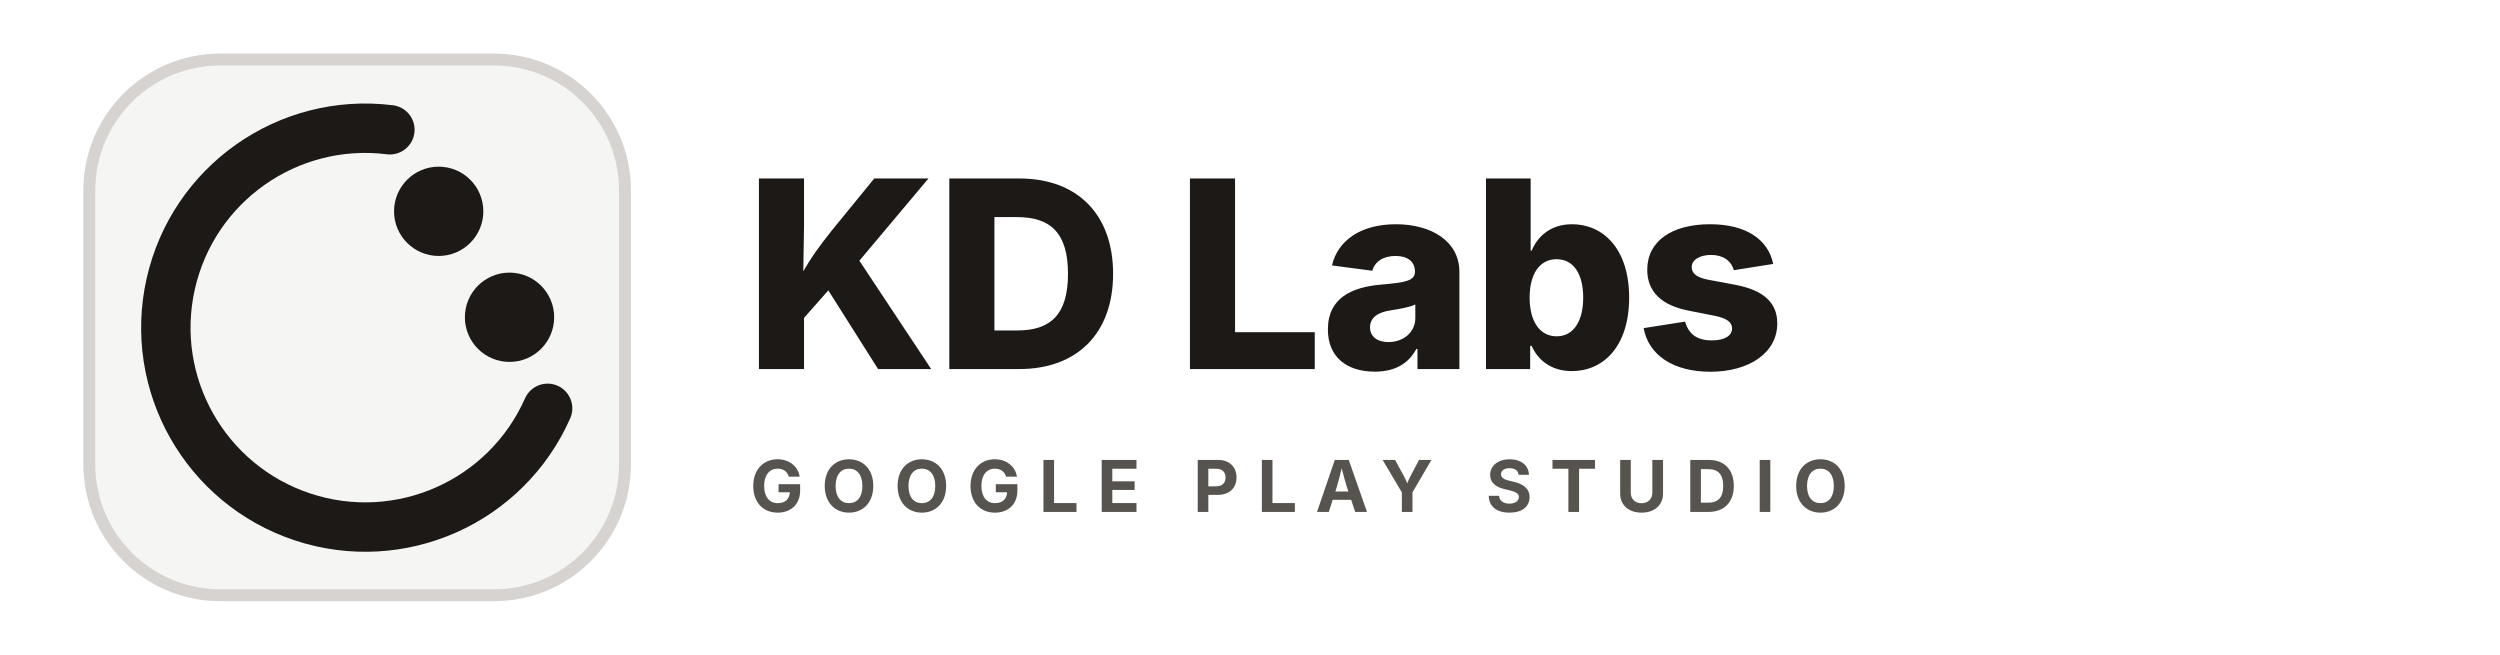
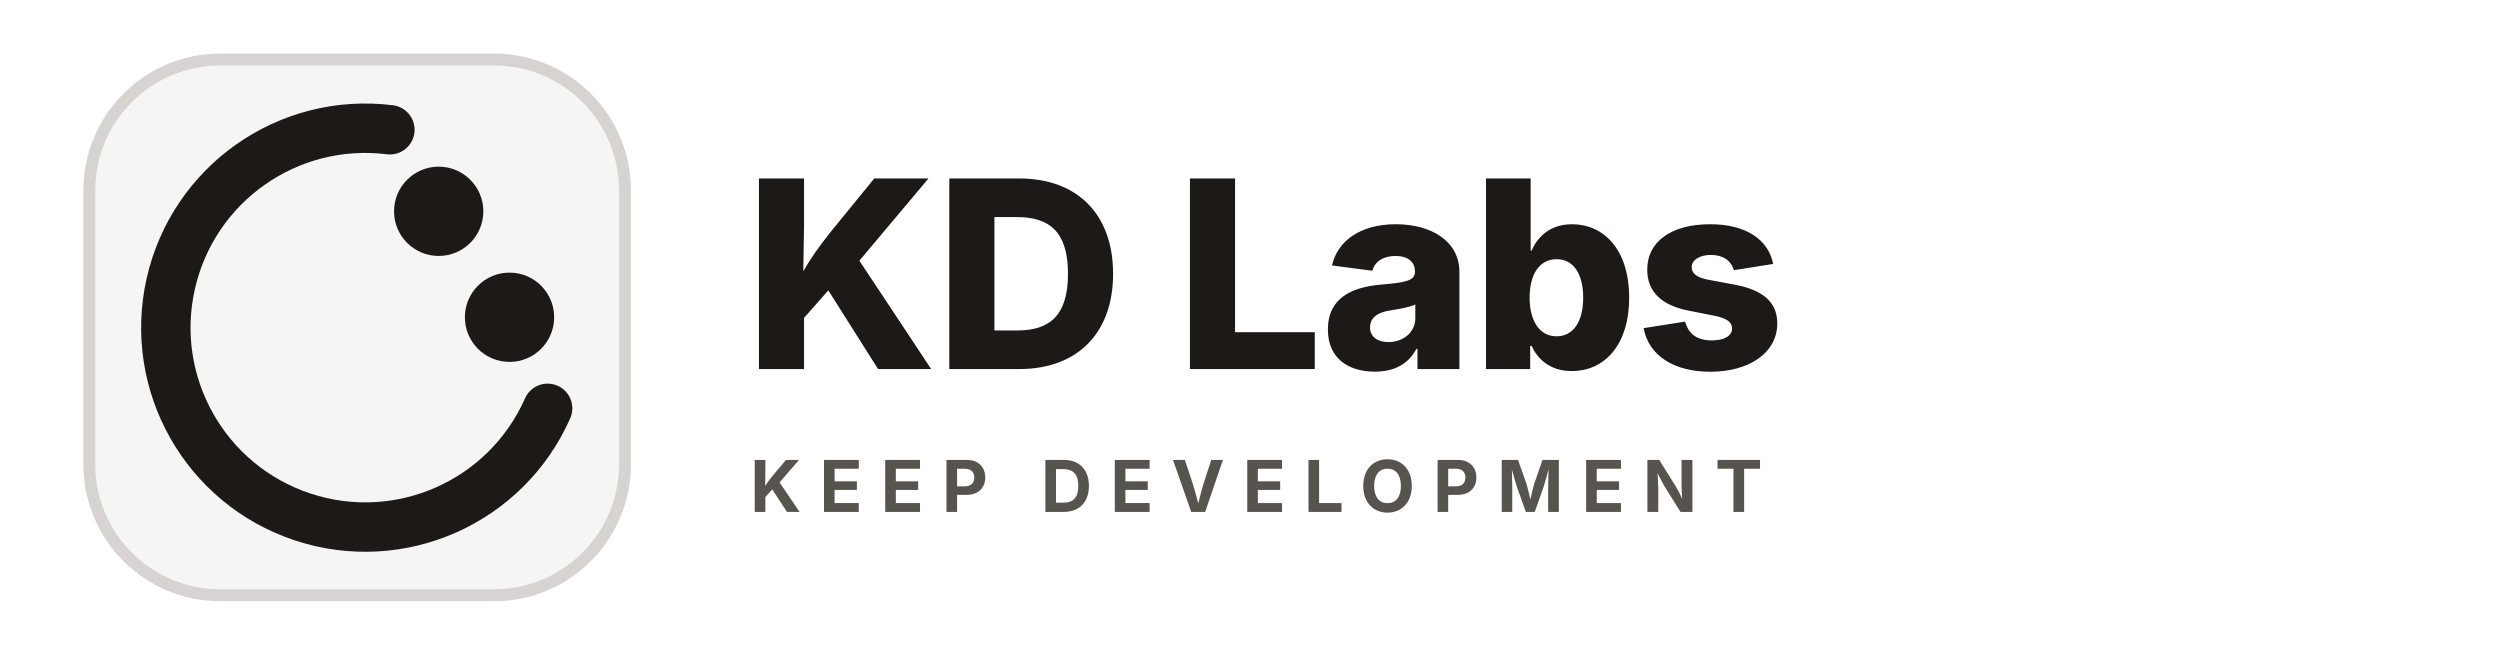
<svg xmlns="http://www.w3.org/2000/svg" viewBox="0 0 420 110" fill="none">
  <g transform="translate(15, 10)">
    <rect width="90" height="90" rx="22" fill="#F5F5F4" stroke="#D6D3D1" stroke-width="2" />
    <path d="M 50.5 11.8 A 33.5 33.5 0 1 0 77.0 58.6" stroke="#1C1917" stroke-width="8.3" stroke-linecap="round" />
    <circle cx="58.7" cy="25.5" r="7.5" fill="#1C1917" />
    <circle cx="70.6" cy="43.3" r="7.5" fill="#1C1917" />
  </g>
  <text x="125" y="62" font-family="'Plus Jakarta Sans', system-ui, -apple-system, sans-serif" font-size="44" font-weight="800" fill="#1C1917" letter-spacing="-0.5">KD Labs</text>
-   <text x="126" y="86" font-family="'Plus Jakarta Sans', system-ui, -apple-system, sans-serif" font-size="12" font-weight="700" fill="#57534E" letter-spacing="3">GOOGLE PLAY STUDIO</text>
+   <text x="126" y="86" font-family="'Plus Jakarta Sans', system-ui, -apple-system, sans-serif" font-size="12" font-weight="700" fill="#57534E" letter-spacing="3">KEEP DEVELOPMENT</text>
</svg>
